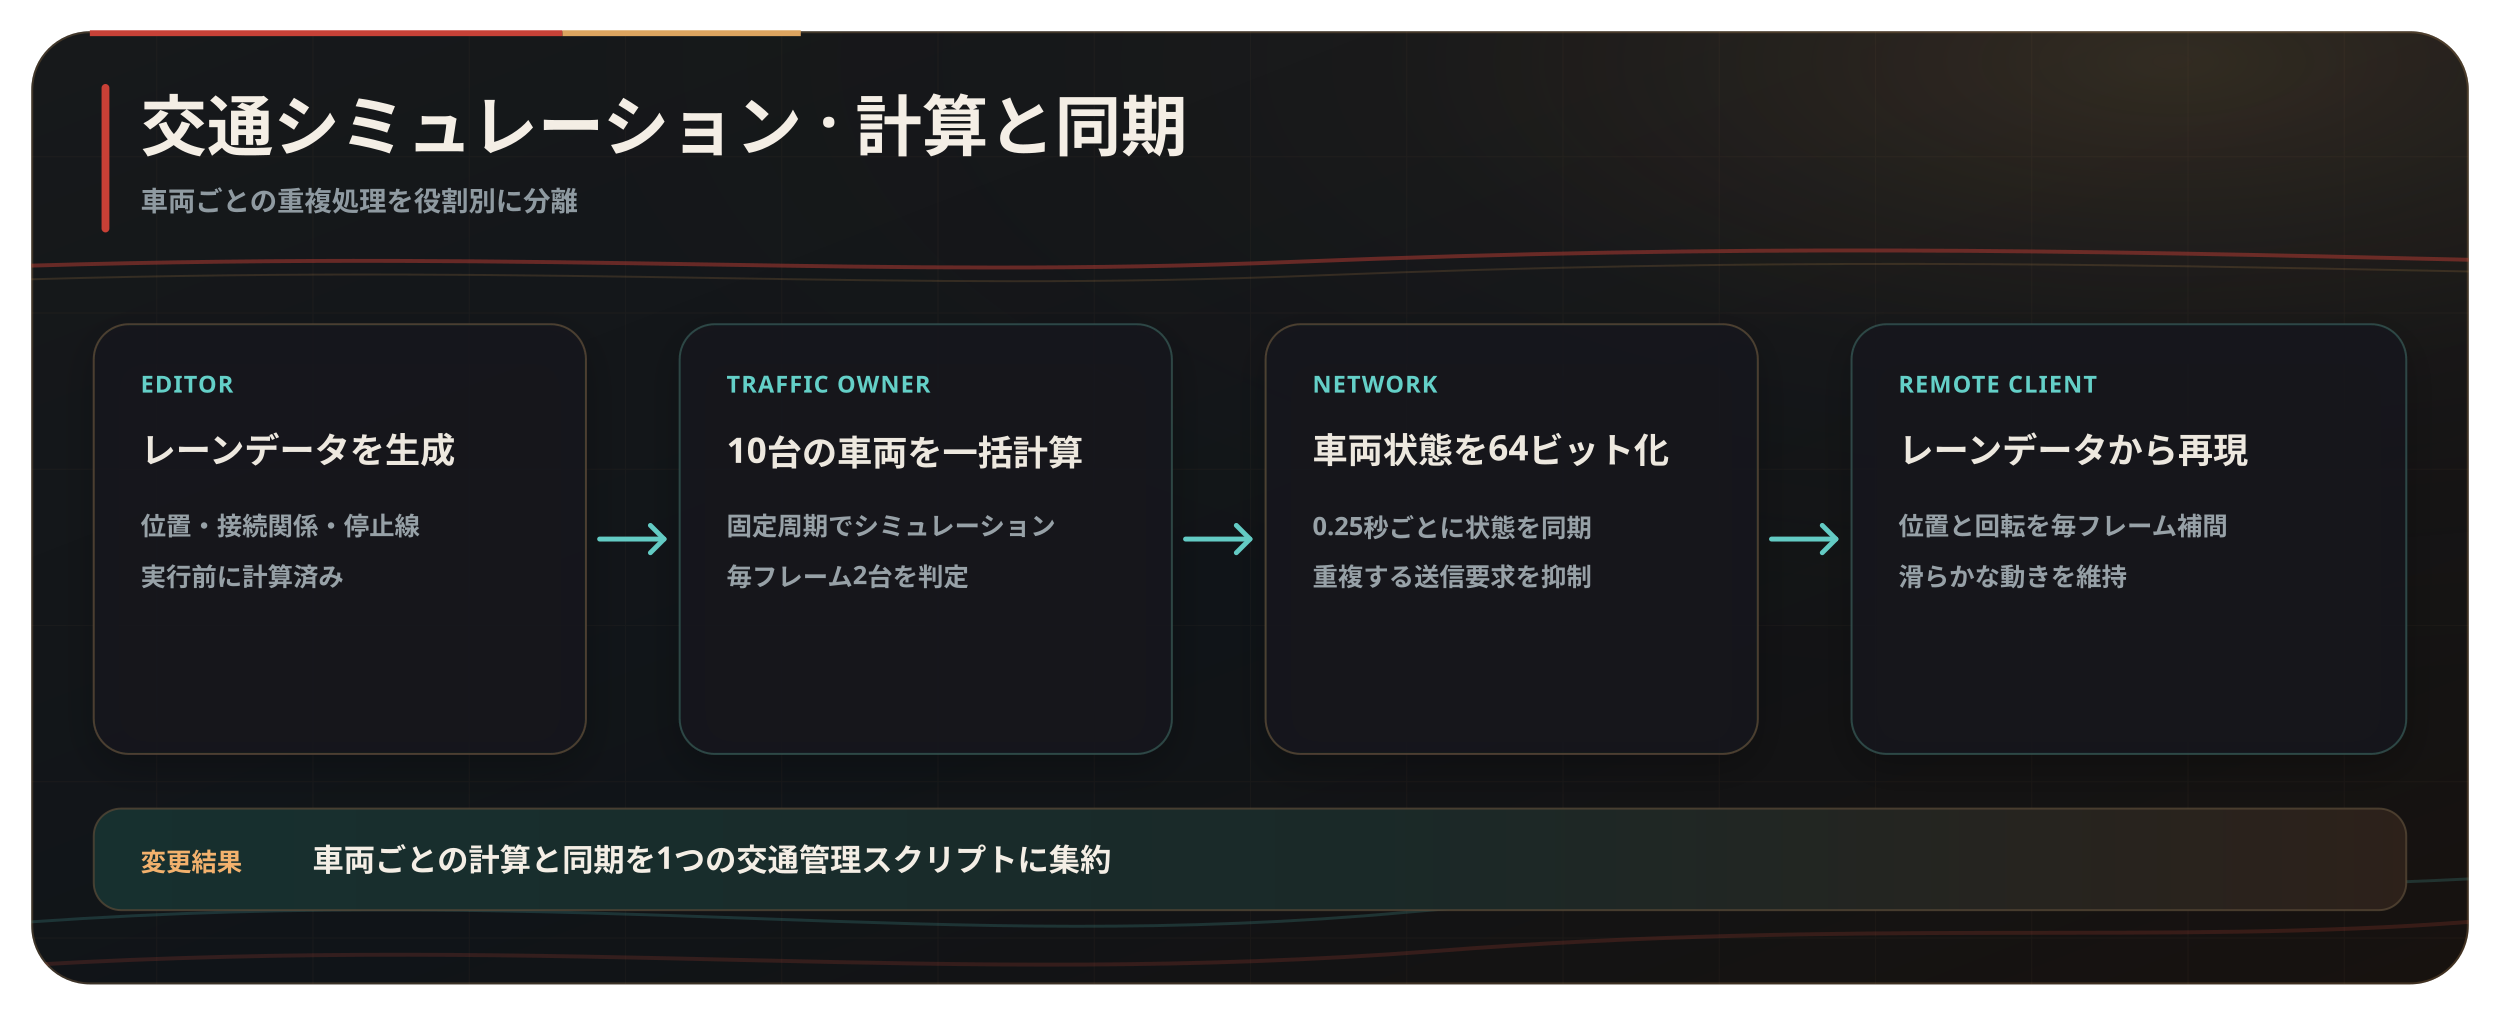
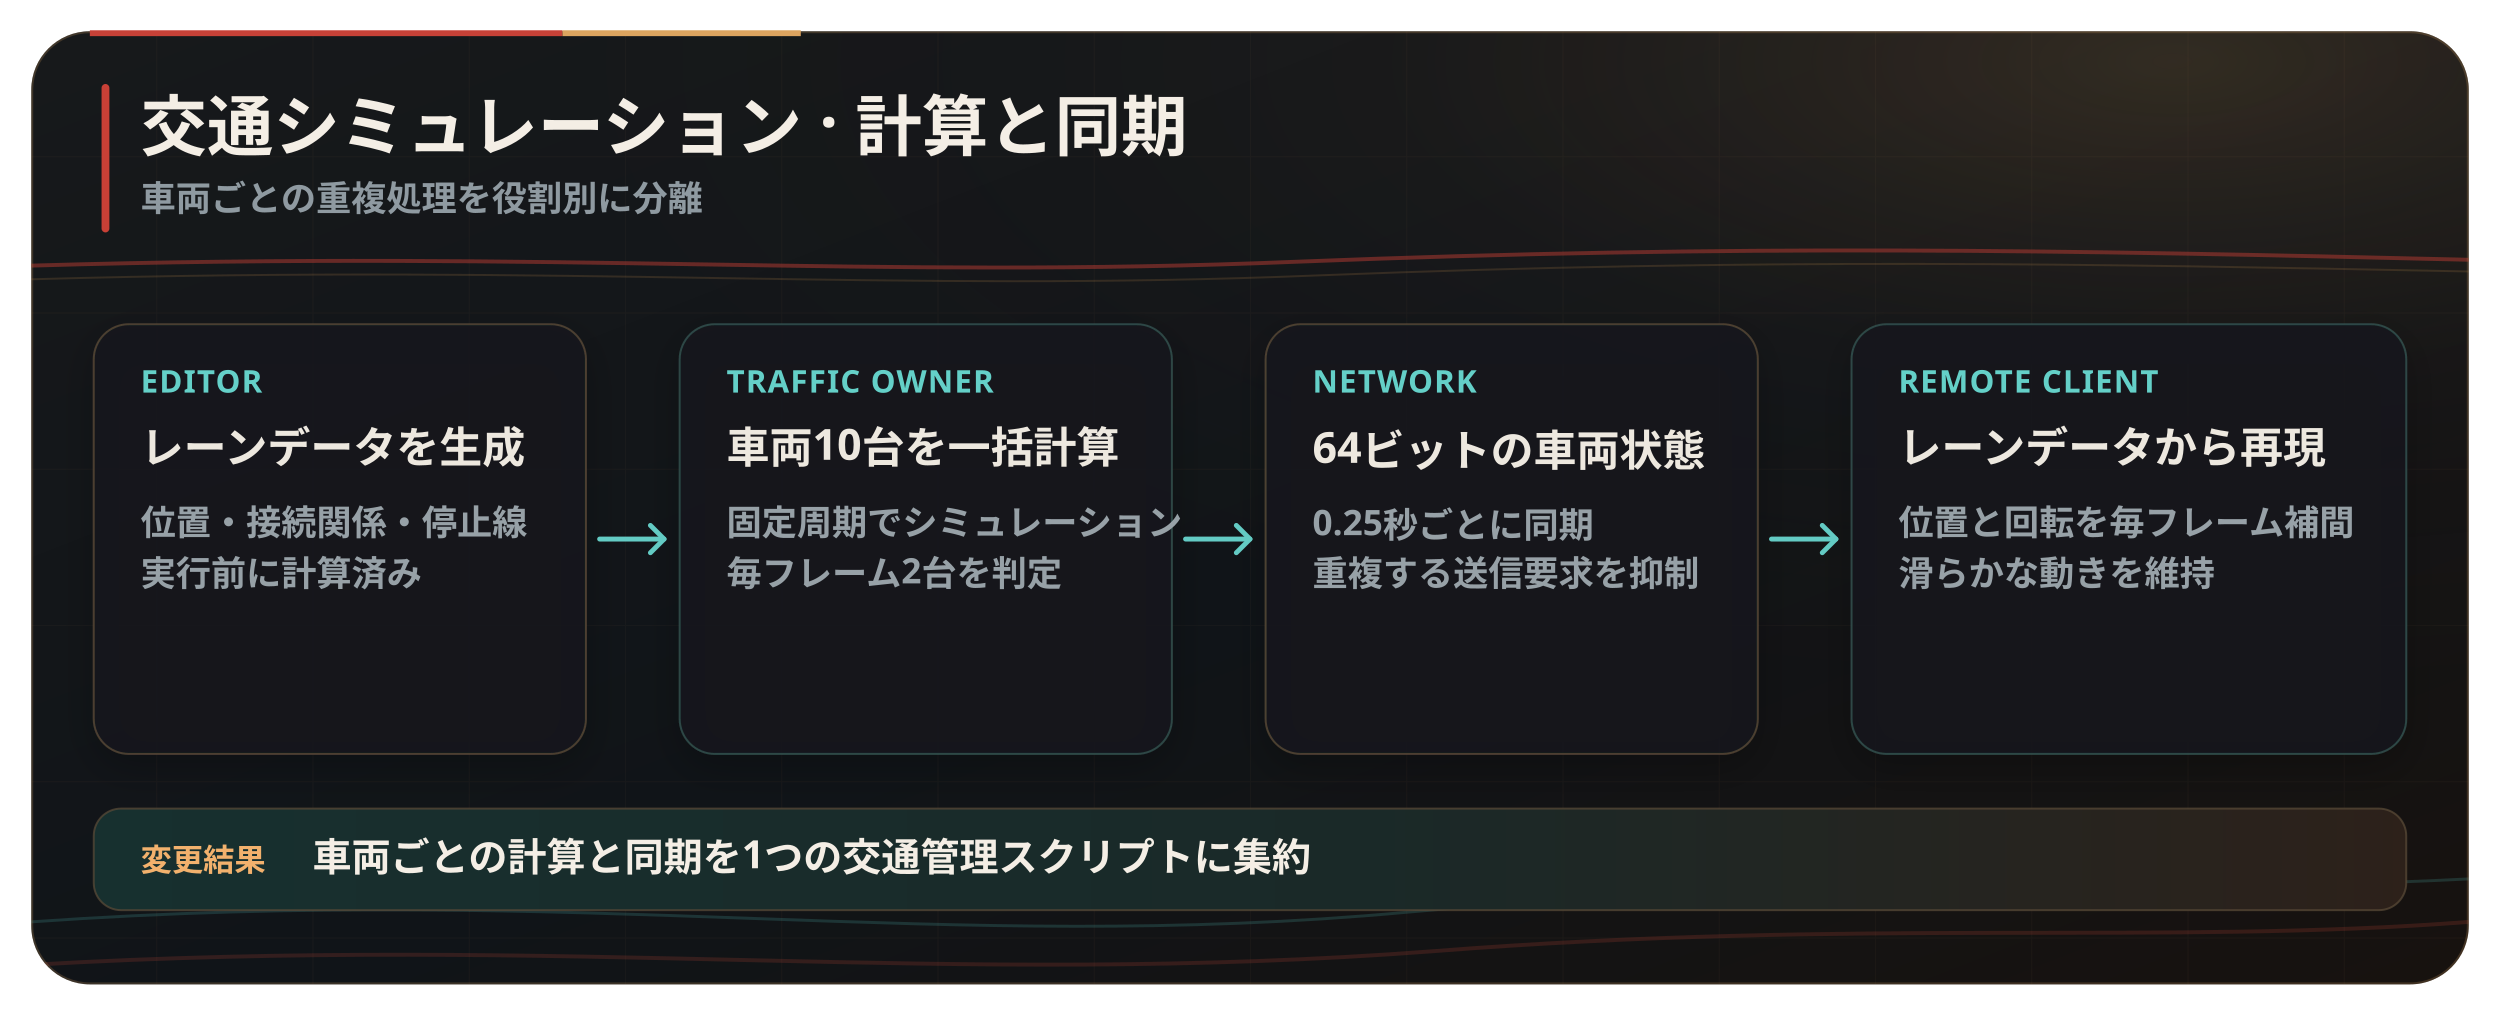
<svg xmlns="http://www.w3.org/2000/svg" width="1280" height="520" viewBox="0 0 1280 520" role="img" aria-labelledby="title desc">
  <defs>
    <linearGradient id="panelBackground" x1="0" y1="0" x2="1" y2="1">
      <stop offset="0" stop-color="#17191b" />
      <stop offset="0.55" stop-color="#101418" />
      <stop offset="1" stop-color="#17120f" />
    </linearGradient>
    <radialGradient id="stationLight" cx="88%" cy="3%" r="76%">
      <stop offset="0" stop-color="#d69a50" stop-opacity="0.17" />
      <stop offset="0.42" stop-color="#a46531" stop-opacity="0.045" />
      <stop offset="1" stop-color="#000000" stop-opacity="0" />
    </radialGradient>
    <linearGradient id="resultBar" x1="0" y1="0" x2="1" y2="0">
      <stop offset="0" stop-color="#17302f" />
      <stop offset="0.55" stop-color="#1a2928" />
      <stop offset="1" stop-color="#2d211a" />
    </linearGradient>
    <pattern id="streetGrid" width="80" height="80" patternUnits="userSpaceOnUse">
      <path d="M80 0H0V80" fill="none" stroke="#e9c08a" stroke-opacity="0.035" />
    </pattern>
    <filter id="cardShadow" x="-8%" y="-12%" width="116%" height="130%">
      <feDropShadow dx="0" dy="7" stdDeviation="10" flood-color="#000000" flood-opacity="0.24" />
    </filter>
    <clipPath id="panelClip">
      <rect x="16" y="16" width="1248" height="488" rx="30" />
    </clipPath>
    <style>
      text { font-family: "Noto Sans JP", "Yu Gothic", "Segoe UI", sans-serif; }
      .title { fill: #f4eee5; font-size: 34px; font-weight: 750; }
-       .subtitle { fill: #8f9aa1; font-size: 14px; font-weight: 600; }
-       .role { fill: #64d0c8; font-size: 12px; font-weight: 750; letter-spacing: 0.6px; }
-       .card-title { fill: #ede8df; font-size: 18px; font-weight: 700; }
-       .card-body { fill: #97a1a7; font-size: 13px; font-weight: 600; }
-       .result-label { fill: #f2b16d; font-size: 13px; font-weight: 750; }
-       .result-text { fill: #f4eee5; font-size: 16px; font-weight: 700; }
+       .subtitle { fill: #8f9aa1; font-size: 18px; font-weight: 600; }
+       .role { fill: #64d0c8; font-size: 16px; font-weight: 750; letter-spacing: 0.6px; }
+       .card-title { fill: #ede8df; font-size: 22px; font-weight: 700; }
+       .card-body { fill: #97a1a7; font-size: 18px; font-weight: 600; }
+       .result-label { fill: #f2b16d; font-size: 16px; font-weight: 750; }
+       .result-text { fill: #f4eee5; font-size: 20px; font-weight: 700; }
    </style>
  </defs>
  <g clip-path="url(#panelClip)">
    <rect x="16" y="16" width="1248" height="488" rx="30" fill="url(#panelBackground)" />
    <rect x="16" y="16" width="1248" height="488" rx="30" fill="url(#stationLight)" />
    <rect x="16" y="16" width="1248" height="488" rx="30" fill="url(#streetGrid)" />
    <path d="M16 136 C290 128 445 143 664 134 C890 125 1055 128 1264 133" fill="none" stroke="#a83831" stroke-opacity="0.56" stroke-width="2" />
    <path d="M16 143 C295 135 456 150 675 141 C902 132 1068 135 1264 139" fill="none" stroke="#df9d53" stroke-opacity="0.16" />
    <path d="M16 472 C300 452 483 489 721 467 C943 447 1088 459 1264 450" fill="none" stroke="#54c9c2" stroke-opacity="0.18" stroke-width="1.5" />
    <path d="M16 494 C292 478 484 506 734 487 C951 470 1110 484 1264 472" fill="none" stroke="#b34236" stroke-opacity="0.22" stroke-width="2" />
  </g>
  <rect x="16.5" y="16.5" width="1247" height="487" rx="29.5" fill="none" stroke="#b98a55" stroke-opacity="0.26" />
  <path d="M46 17 H288" stroke="#c74137" stroke-width="3" />
  <path d="M288 17 H410" stroke="#dca45f" stroke-width="3" />
  <rect x="52" y="43" width="4" height="76" rx="2" fill="#c84036" />
  <text x="72" y="77" class="title">交通シミュレーション · 計算と同期</text>
  <text x="72" y="108" class="subtitle">車両ごとの重複処理を役割別に分離</text>
  <g filter="url(#cardShadow)">
    <rect x="48" y="166" width="252" height="220" rx="18" fill="#14191d" fill-opacity="0.97" stroke="#5b4b38" stroke-opacity="0.78" />
    <rect x="348" y="166" width="252" height="220" rx="18" fill="#14191d" fill-opacity="0.97" stroke="#355553" stroke-opacity="0.78" />
    <rect x="648" y="166" width="252" height="220" rx="18" fill="#14191d" fill-opacity="0.97" stroke="#5b4b38" stroke-opacity="0.78" />
    <rect x="948" y="166" width="284" height="220" rx="18" fill="#14191d" fill-opacity="0.97" stroke="#355553" stroke-opacity="0.78" />
  </g>
  <text x="72" y="201" class="role">EDITOR</text>
  <text x="72" y="237" class="card-title">レーンデータを生成</text>
  <text x="72" y="274" class="card-body">位置・接続関係・停止線</text>
  <text x="72" y="300" class="card-body">実行前に計算済み</text>
  <text x="372" y="201" class="role">TRAFFIC OWNER</text>
-   <text x="372" y="237" class="card-title">10台の車両を一括計算</text>
+   <text x="372" y="237" class="card-title">車両10台を一括計算</text>
  <text x="372" y="274" class="card-body">固定周期でシミュレーション</text>
  <text x="372" y="300" class="card-body">毎フレーム2台を判定</text>
  <text x="672" y="201" class="role">NETWORK</text>
-   <text x="672" y="237" class="card-title">車両状態を64ビット化</text>
-   <text x="672" y="274" class="card-body">0.25秒ごとに状態を同期</text>
+   <text x="672" y="237" class="card-title">64ビットの車両状態</text>
+   <text x="672" y="274" class="card-body">0.25秒ごとに同期</text>
  <text x="672" y="300" class="card-body">重複する送信要求を抑制</text>
  <text x="972" y="201" class="role">REMOTE CLIENT</text>
  <text x="972" y="237" class="card-title">レーンデータから再現</text>
  <text x="972" y="274" class="card-body">位置と回転を毎フレーム補間</text>
  <text x="972" y="300" class="card-body">滑らかな動きを維持</text>
  <g fill="none" stroke="#63cbc4" stroke-width="2.5" stroke-linecap="round" stroke-linejoin="round">
    <path d="M307 276 H340" />
    <path d="M333 269 L340 276 L333 283" />
    <path d="M607 276 H640" />
    <path d="M633 269 L640 276 L633 283" />
    <path d="M907 276 H940" />
    <path d="M933 269 L940 276 L933 283" />
  </g>
  <rect x="48" y="414" width="1184" height="52" rx="14" fill="url(#resultBar)" stroke="#5b4b38" stroke-opacity="0.72" />
  <text x="72" y="446" class="result-label">変更結果</text>
  <text x="160" y="446" class="result-text">車両ごとの計算と同期を1つの交通管理スクリプトに集約</text>
</svg>
